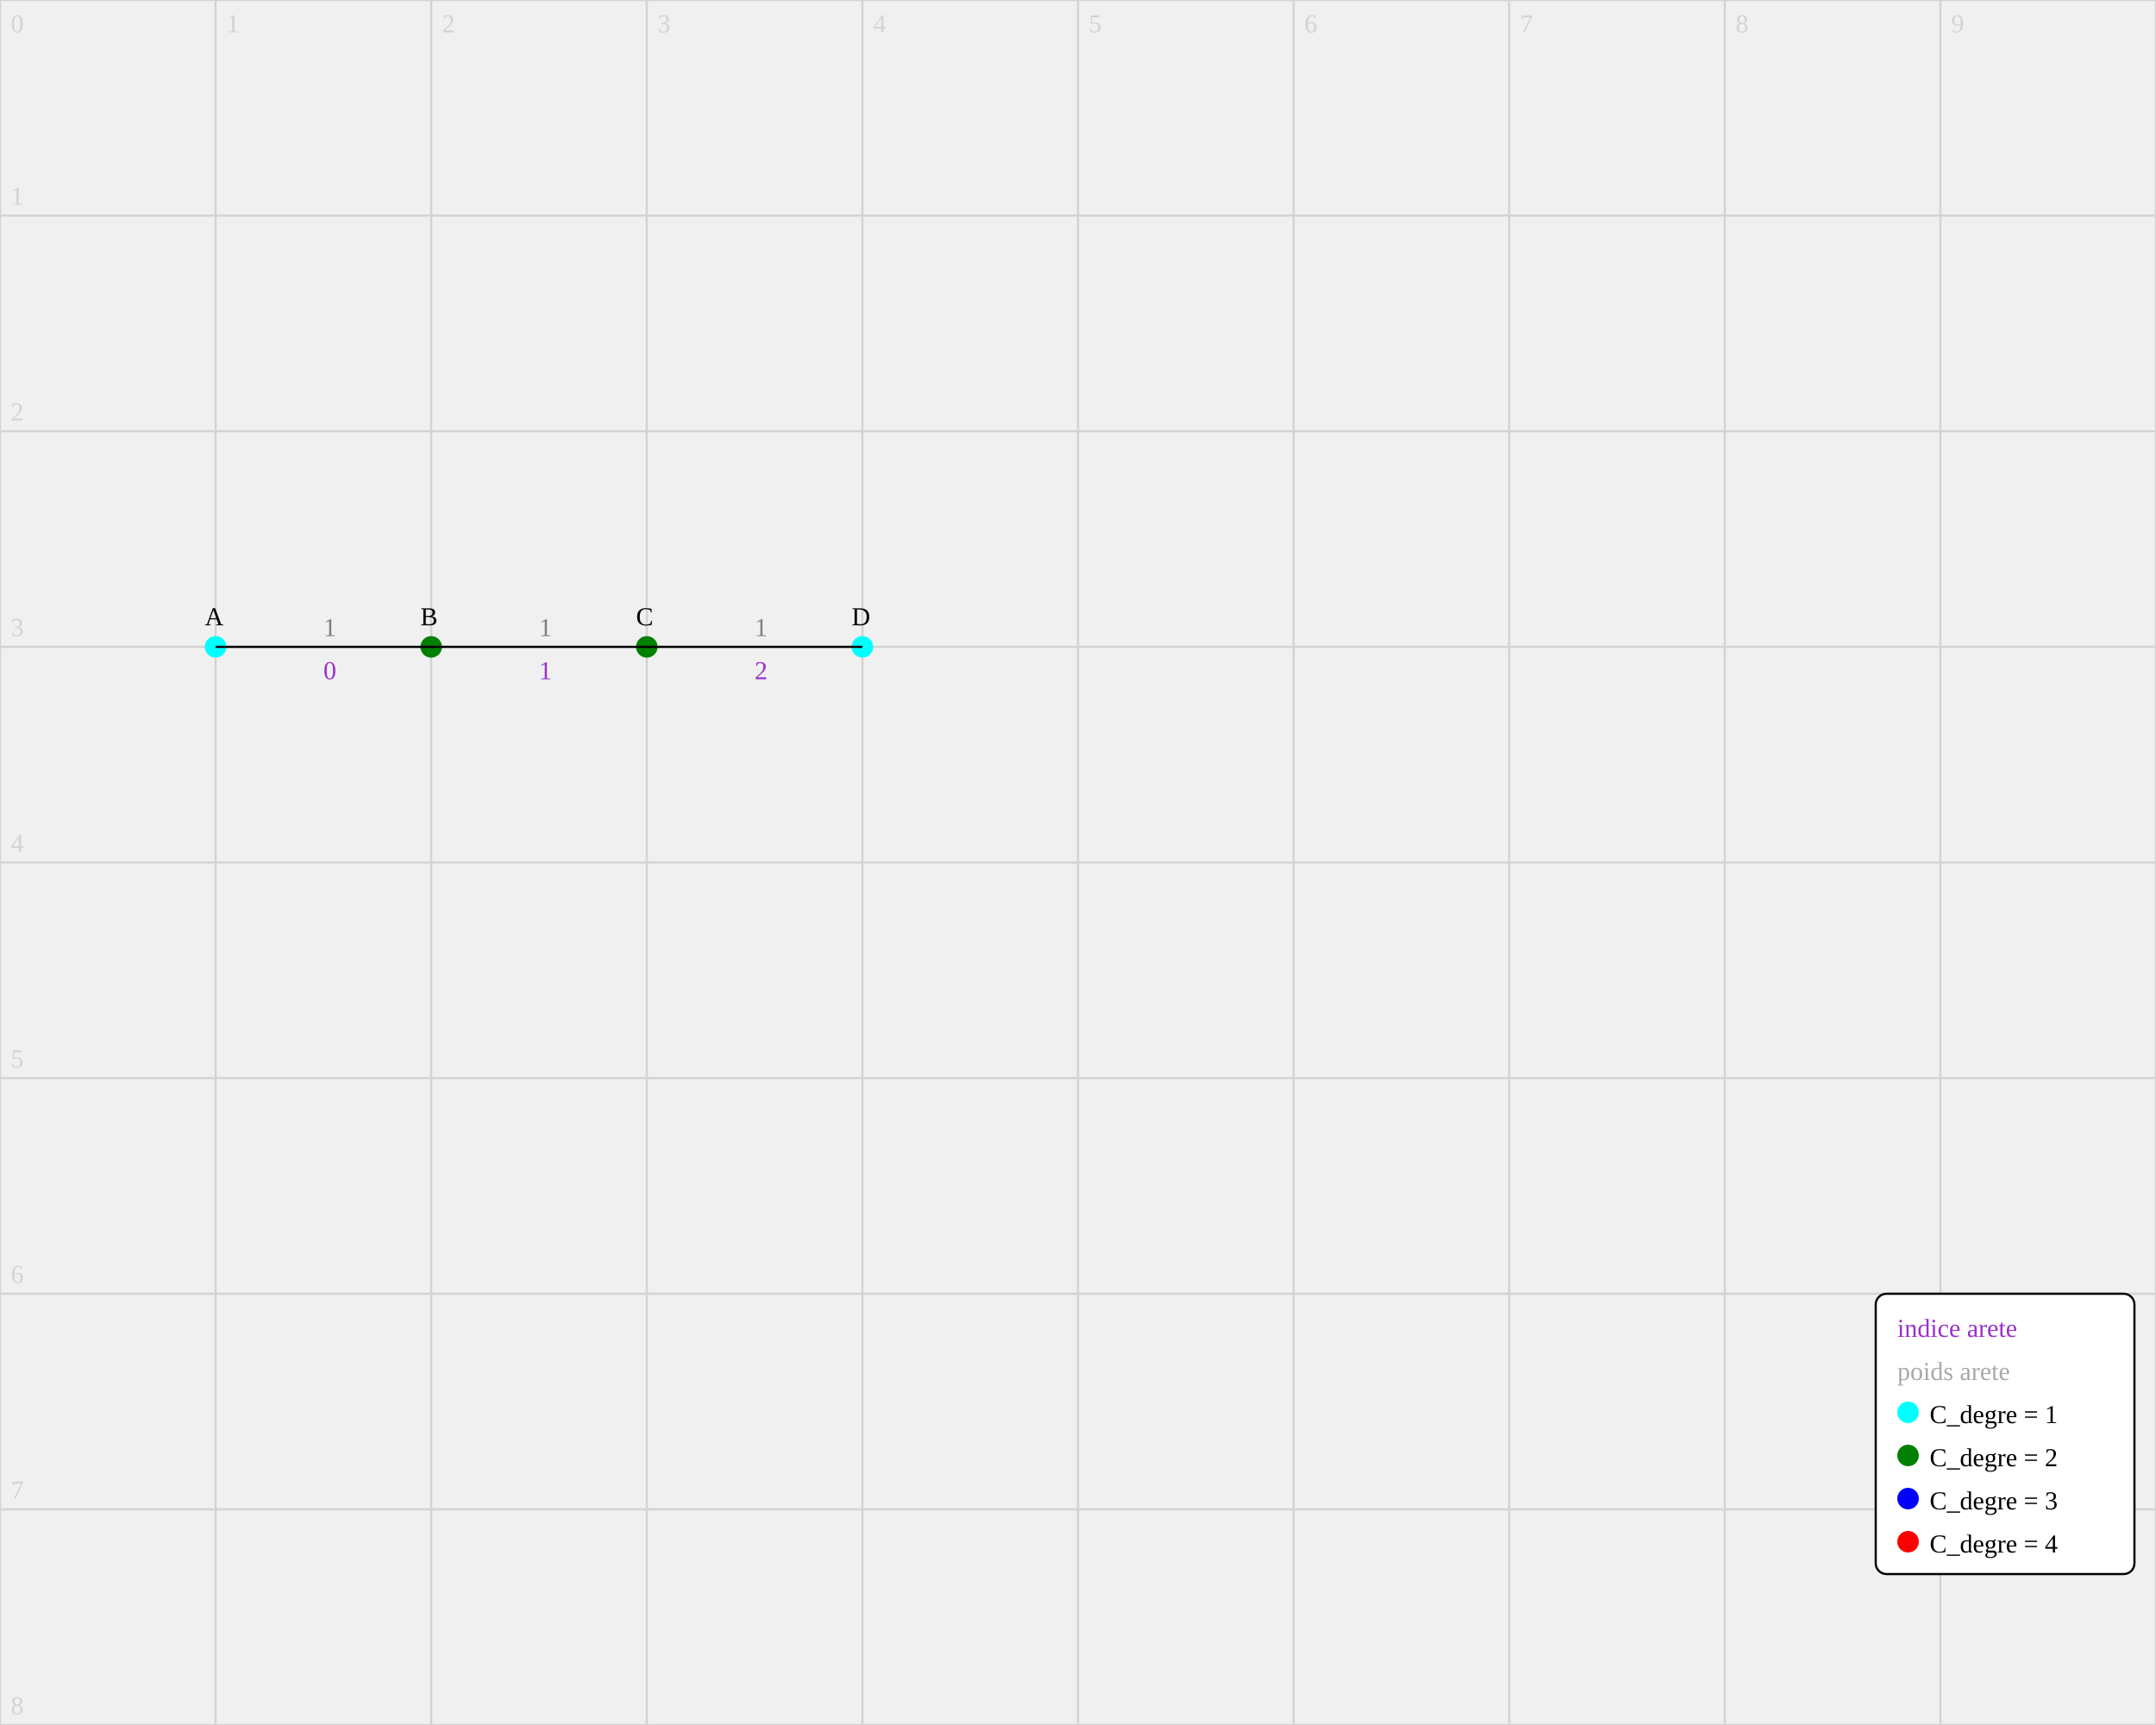
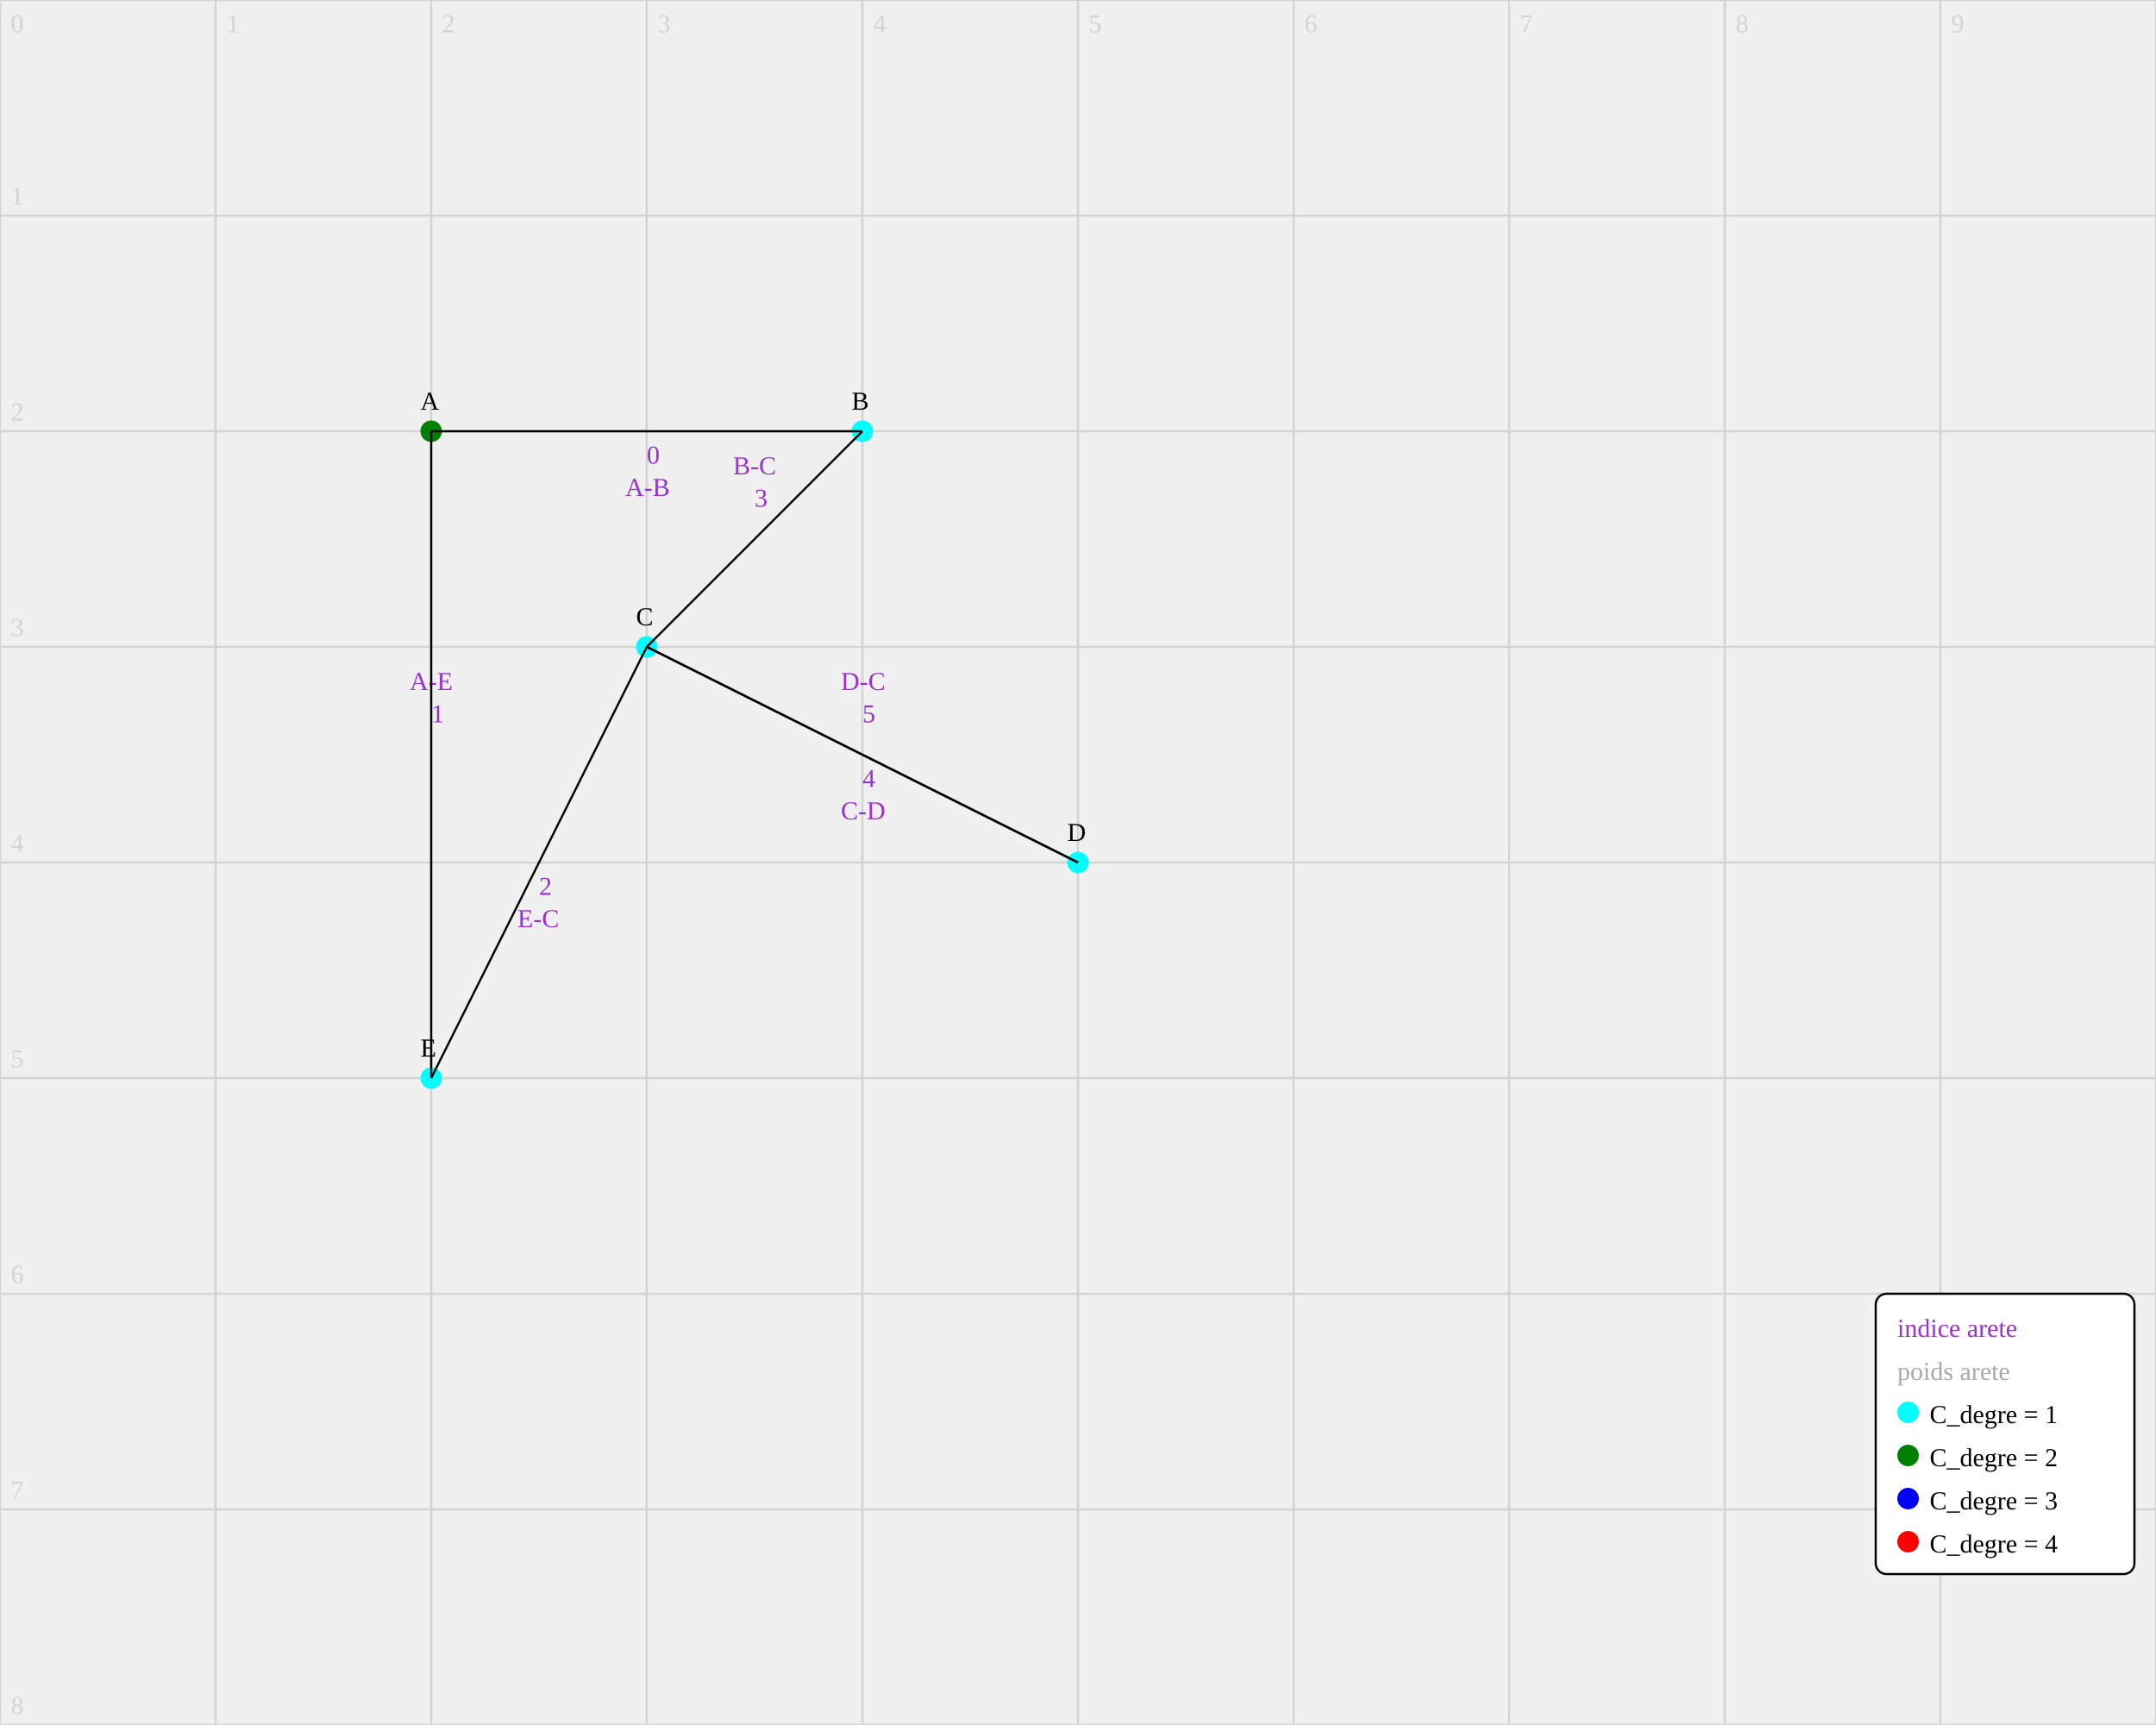
<svg xmlns="http://www.w3.org/2000/svg" version="1.1" width="1000" height="800">
  <line x1="0" y1="0" x2="1000" y2="0" stroke="lightgrey" />
  <text x="5" y="-5" fill="lightgrey">0</text>
  <line x1="0" y1="100" x2="1000" y2="100" stroke="lightgrey" />
  <text x="5" y="95" fill="lightgrey">1</text>
  <line x1="0" y1="200" x2="1000" y2="200" stroke="lightgrey" />
  <text x="5" y="195" fill="lightgrey">2</text>
  <line x1="0" y1="300" x2="1000" y2="300" stroke="lightgrey" />
  <text x="5" y="295" fill="lightgrey">3</text>
  <line x1="0" y1="400" x2="1000" y2="400" stroke="lightgrey" />
  <text x="5" y="395" fill="lightgrey">4</text>
  <line x1="0" y1="500" x2="1000" y2="500" stroke="lightgrey" />
  <text x="5" y="495" fill="lightgrey">5</text>
  <line x1="0" y1="600" x2="1000" y2="600" stroke="lightgrey" />
  <text x="5" y="595" fill="lightgrey">6</text>
  <line x1="0" y1="700" x2="1000" y2="700" stroke="lightgrey" />
  <text x="5" y="695" fill="lightgrey">7</text>
  <line x1="0" y1="800" x2="1000" y2="800" stroke="lightgrey" />
  <text x="5" y="795" fill="lightgrey">8</text>
  <line x1="0" y1="0" x2="0" y2="800" stroke="lightgrey" />
  <text x="5" y="15" fill="lightgrey">0</text>
  <line x1="100" y1="0" x2="100" y2="800" stroke="lightgrey" />
  <text x="105" y="15" fill="lightgrey">1</text>
  <line x1="200" y1="0" x2="200" y2="800" stroke="lightgrey" />
  <text x="205" y="15" fill="lightgrey">2</text>
  <line x1="300" y1="0" x2="300" y2="800" stroke="lightgrey" />
  <text x="305" y="15" fill="lightgrey">3</text>
  <line x1="400" y1="0" x2="400" y2="800" stroke="lightgrey" />
  <text x="405" y="15" fill="lightgrey">4</text>
  <line x1="500" y1="0" x2="500" y2="800" stroke="lightgrey" />
  <text x="505" y="15" fill="lightgrey">5</text>
  <line x1="600" y1="0" x2="600" y2="800" stroke="lightgrey" />
  <text x="605" y="15" fill="lightgrey">6</text>
  <line x1="700" y1="0" x2="700" y2="800" stroke="lightgrey" />
  <text x="705" y="15" fill="lightgrey">7</text>
  <line x1="800" y1="0" x2="800" y2="800" stroke="lightgrey" />
  <text x="805" y="15" fill="lightgrey">8</text>
  <line x1="900" y1="0" x2="900" y2="800" stroke="lightgrey" />
  <text x="905" y="15" fill="lightgrey">9</text>
  <line x1="1000" y1="0" x2="1000" y2="800" stroke="lightgrey" />
  <text x="1005" y="15" fill="lightgrey">10</text>
-   <circle cx="100" cy="300" r="5" fill="cyan" />
-   <text x="95" y="290" fill="black">A</text>
-   <circle cx="200" cy="300" r="5" fill="green" />
-   <text x="195" y="290" fill="black">B</text>
-   <circle cx="300" cy="300" r="5" fill="green" />
+   <circle cx="200" cy="200" r="5" fill="green" />
+   <text x="195" y="190" fill="black">A</text>
+   <circle cx="400" cy="200" r="5" fill="cyan" />
+   <text x="395" y="190" fill="black">B</text>
+   <circle cx="300" cy="300" r="5" fill="cyan" />
  <text x="295" y="290" fill="black">C</text>
-   <circle cx="400" cy="300" r="5" fill="cyan" />
-   <text x="395" y="290" fill="black">D</text>
-   <line x1="100" y1="300" x2="200" y2="300" stroke="black" />
-   <text x="150" y="315" fill="darkorchid">0</text>
-   <text x="150" y="295" fill="grey">1</text>
-   <line x1="200" y1="300" x2="300" y2="300" stroke="black" />
-   <text x="250" y="315" fill="darkorchid">1</text>
-   <text x="250" y="295" fill="grey">1</text>
-   <line x1="300" y1="300" x2="400" y2="300" stroke="black" />
-   <text x="350" y="315" fill="darkorchid">2</text>
-   <text x="350" y="295" fill="grey">1</text>
+   <circle cx="500" cy="400" r="5" fill="cyan" />
+   <text x="495" y="390" fill="black">D</text>
+   <circle cx="200" cy="500" r="5" fill="cyan" />
+   <text x="195" y="490" fill="black">E</text>
+   <text x="290" y="230" fill="darkorchid">A-B</text>
+   <line x1="200" y1="200" x2="400" y2="200" stroke="black" />
+   <text x="300" y="215" fill="darkorchid">0</text>
+   <text x="190" y="320" fill="darkorchid">A-E</text>
+   <line x1="200" y1="200" x2="200" y2="500" stroke="black" />
+   <text x="200" y="335" fill="darkorchid">1</text>
+   <text x="240" y="430" fill="darkorchid">E-C</text>
+   <line x1="200" y1="500" x2="300" y2="300" stroke="black" />
+   <text x="250" y="415" fill="darkorchid">2</text>
+   <text x="340" y="220" fill="darkorchid">B-C</text>
+   <line x1="400" y1="200" x2="300" y2="300" stroke="black" />
+   <text x="350" y="235" fill="darkorchid">3</text>
+   <text x="390" y="380" fill="darkorchid">C-D</text>
+   <line x1="300" y1="300" x2="500" y2="400" stroke="black" />
+   <text x="400" y="365" fill="darkorchid">4</text>
+   <text x="390" y="320" fill="darkorchid">D-C</text>
+   <line x1="500" y1="400" x2="300" y2="300" stroke="black" />
+   <text x="400" y="335" fill="darkorchid">5</text>
  <rect x="870" y="600" width="120" height="130" rx="5" ry="5" fill="white" stroke="black" stroke-width="1px" />
  <text x="880" y="620" fill="darkorchid">indice arete</text>
  <text x="880" y="640" fill="darkgrey">poids arete</text>
  <circle cx="885" cy="655" r="5" fill="cyan" />
  <text x="895" y="660" fill="black">C_degre = 1</text>
  <circle cx="885" cy="675" r="5" fill="green" />
  <text x="895" y="680" fill="black">C_degre = 2</text>
  <circle cx="885" cy="695" r="5" fill="blue" />
  <text x="895" y="700" fill="black">C_degre = 3</text>
  <circle cx="885" cy="715" r="5" fill="red" />
  <text x="895" y="720" fill="black">C_degre = 4</text>
</svg>
